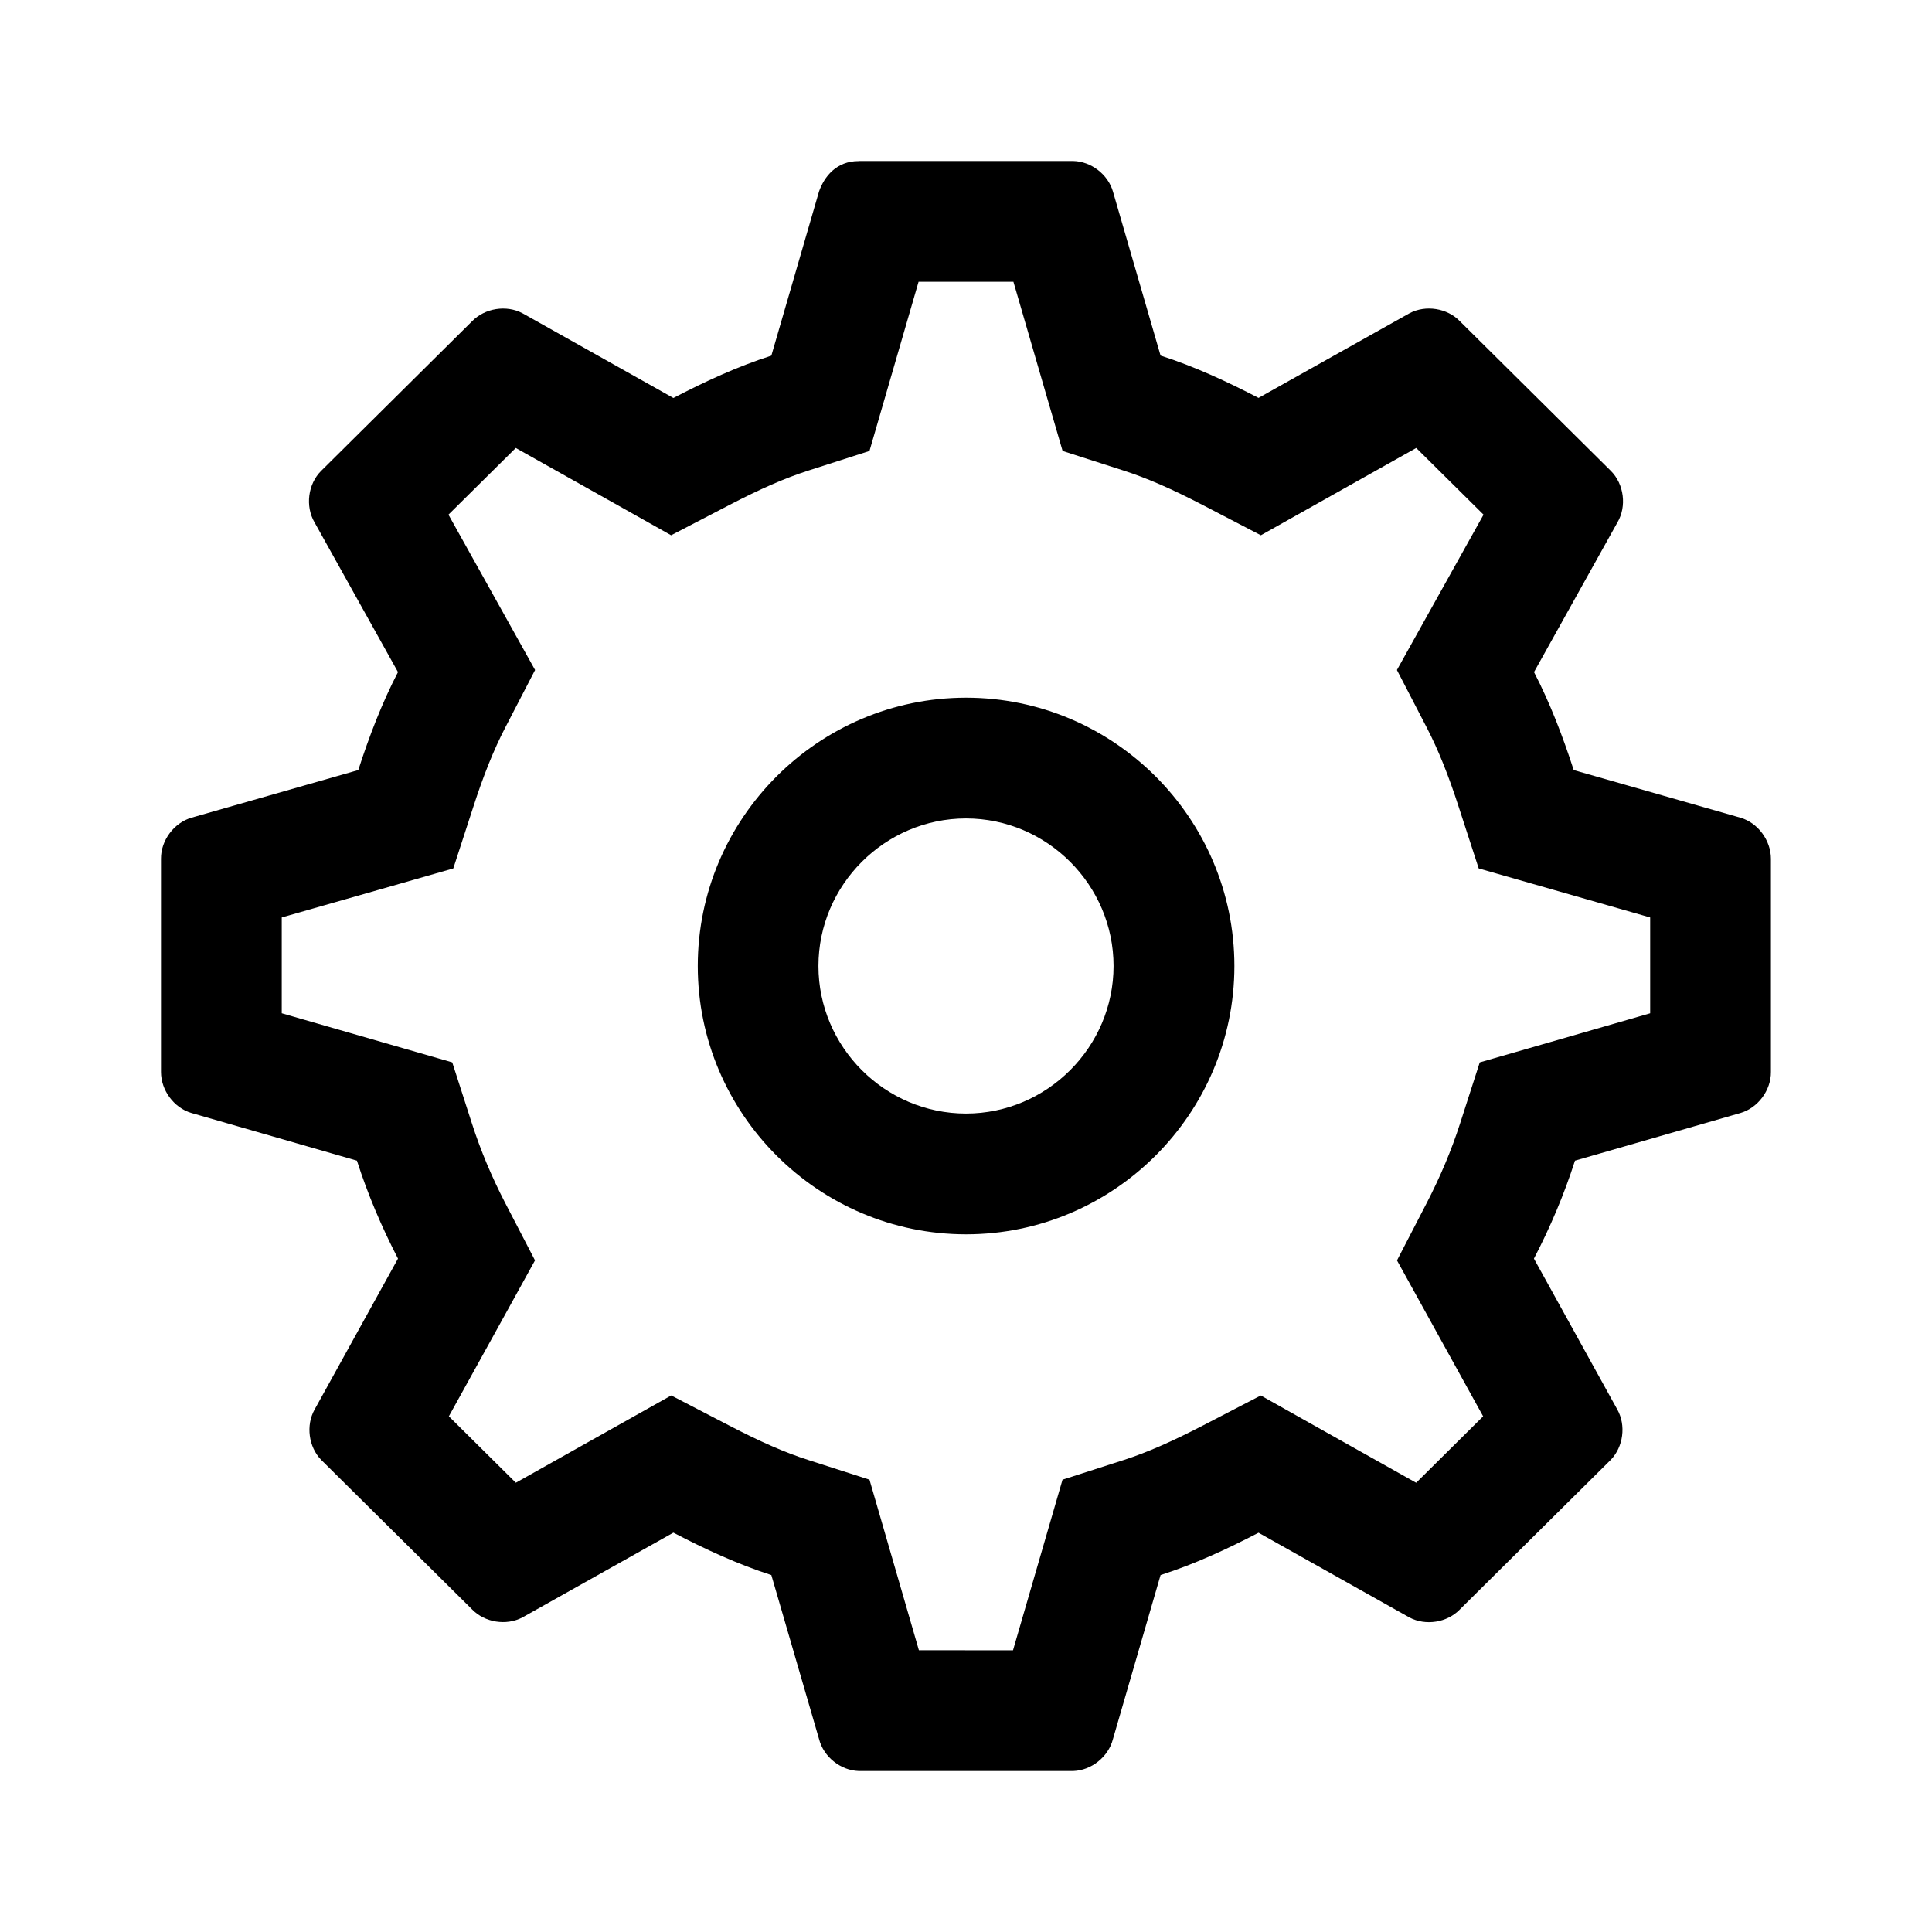
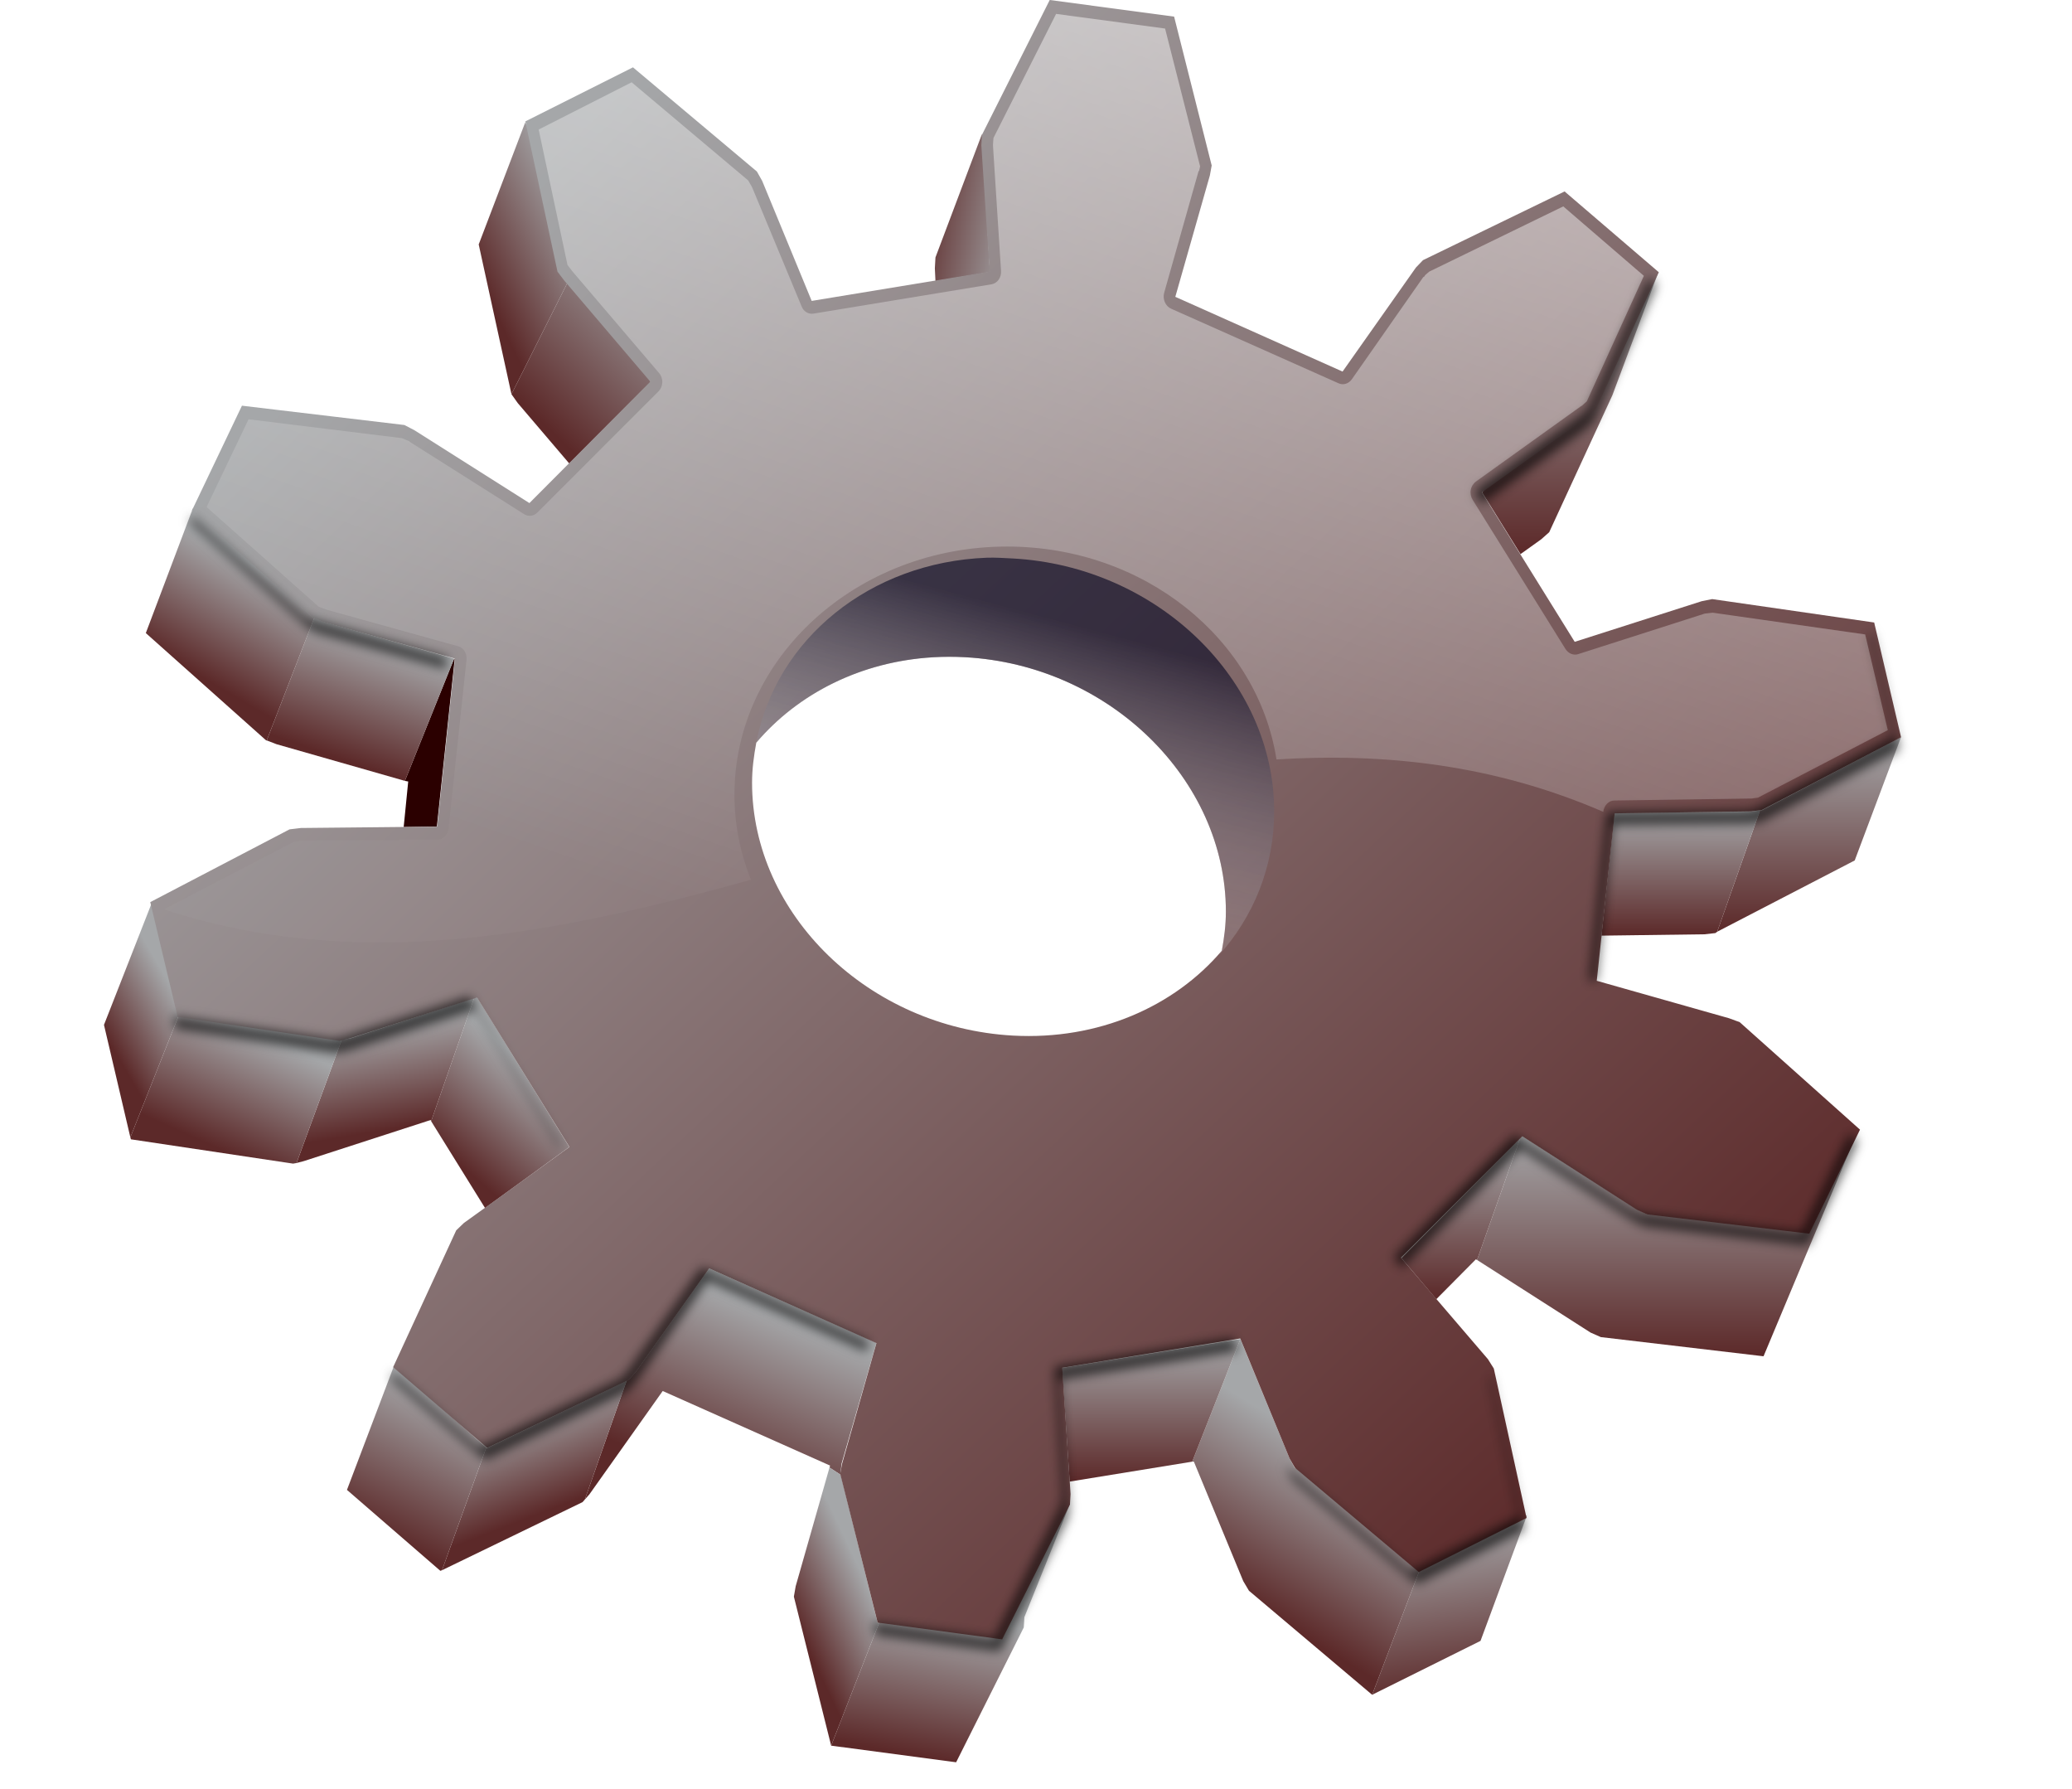
- <svg xmlns="http://www.w3.org/2000/svg" id="svg4555" version="1.1" viewBox="0 0 6.35 6.35" height="100%" width="100%">
-   <defs id="defs4549" />
-   <g transform="translate(-92.075,-115.4202)" id="layer1">
-     <g transform="matrix(0.2645833,0,0,0.2645833,92.075,115.4202)" style="fill:none;fill-rule:evenodd;stroke:none;stroke-width:1" id="g12">
-       <g id="g10">
-         <rect id="rect6" height="24" width="24" y="0" x="0" />
-         <path style="fill:#000000;fill-rule:nonzero" id="path8" d="m 10.668,2 h 2.664 c 0.222,0.005 0.431,0.166 0.493,0.378 l 0.592,2.039 c 0.426,0.137 0.827,0.324 1.217,0.526 L 17.51,3.891 c 0.2,-0.106 0.468,-0.064 0.625,0.099 l 1.875,1.859 c 0.165,0.164 0.2,0.442 0.082,0.641 l -1.036,1.859 c 0.199,0.384 0.358,0.799 0.493,1.217 l 2.072,0.592 c 0.218,0.064 0.378,0.283 0.378,0.51 v 2.648 c 0.002,0.227 -0.16,0.446 -0.378,0.51 l -2.056,0.592 c -0.136,0.424 -0.308,0.829 -0.51,1.217 l 1.036,1.875 c 0.11,0.196 0.075,0.464 -0.082,0.625 l -1.875,1.859 c -0.157,0.163 -0.425,0.205 -0.625,0.099 l -1.875,-1.053 c -0.39,0.203 -0.791,0.389 -1.217,0.526 l -0.592,2.039 c -0.056,0.219 -0.268,0.388 -0.493,0.395 h -2.664 c -0.226,-0.007 -0.437,-0.176 -0.493,-0.395 L 9.582,19.566 C 9.156,19.429 8.755,19.242 8.365,19.039 L 6.49,20.092 C 6.29,20.198 6.023,20.156 5.865,19.993 L 3.99,18.135 C 3.833,17.974 3.798,17.706 3.908,17.51 L 4.944,15.635 C 4.743,15.246 4.57,14.842 4.434,14.418 L 2.378,13.826 C 2.16,13.762 2,13.543 2,13.316 v -2.648 C 1.998,10.441 2.16,10.222 2.378,10.158 L 4.451,9.566 C 4.586,9.147 4.745,8.732 4.944,8.349 L 3.908,6.49 C 3.79,6.29 3.825,6.012 3.99,5.849 L 5.865,3.99 C 6.023,3.828 6.29,3.785 6.49,3.891 L 8.365,4.944 C 8.755,4.741 9.156,4.555 9.582,4.418 l 0.592,-2.039 c 0.065,-0.185 0.217,-0.379 0.493,-0.378 z m 0.743,1.5 -0.61,2.102 -0.76,0.244 C 9.749,5.94 9.443,6.074 9.057,6.275 L 8.337,6.649 7.631,6.252 6.407,5.565 5.571,6.393 6.647,8.323 6.276,9.039 C 6.134,9.312 6.004,9.637 5.878,10.028 L 5.631,10.788 4.863,11.008 3.5,11.397 v 1.19 l 2.118,0.61 0.245,0.761 c 0.107,0.332 0.244,0.659 0.413,0.986 l 0.37,0.713 -0.388,0.703 -0.682,1.234 0.832,0.825 1.93,-1.084 0.719,0.373 c 0.387,0.201 0.693,0.336 0.985,0.429 l 0.759,0.244 0.222,0.766 0.392,1.353 1.169,3.08e-4 0.615,-2.119 0.759,-0.244 c 0.292,-0.094 0.598,-0.229 0.985,-0.429 l 0.719,-0.373 0.706,0.397 1.224,0.687 0.832,-0.825 -1.07,-1.937 0.369,-0.713 c 0.169,-0.327 0.307,-0.654 0.414,-0.986 l 0.245,-0.761 0.768,-0.221 1.349,-0.389 V 11.397 L 18.369,10.788 18.122,10.028 C 17.996,9.637 17.866,9.312 17.724,9.039 L 17.353,8.323 17.746,7.618 18.429,6.393 17.593,5.565 15.663,6.649 14.944,6.275 C 14.557,6.074 14.251,5.94 13.959,5.846 L 13.2,5.602 12.977,4.836 12.589,3.5 Z m 3.923,8.5 c 0,1.835 -1.498,3.333 -3.333,3.333 -1.835,0 -3.333,-1.498 -3.333,-3.333 0,-1.835 1.498,-3.333 3.333,-3.333 1.835,0 3.333,1.498 3.333,3.333 z M 12,10.167 c -1.007,0 -1.833,0.826 -1.833,1.833 0,1.007 0.826,1.833 1.833,1.833 1.007,0 1.833,-0.826 1.833,-1.833 0,-1.007 -0.826,-1.833 -1.833,-1.833 z" />
-       </g>
-     </g>
+ <svg xmlns="http://www.w3.org/2000/svg" xmlns:xlink="http://www.w3.org/1999/xlink" height="100%" width="100%" version="1.0" viewBox="0 0 137.269 118.467" id="svg11008">
+   <defs id="defs11010">
+     <linearGradient x1="-242.28" y1="322.19" x2="-246.16" gradientUnits="userSpaceOnUse" xlink:href="#linearGradient4270" y2="319.94" id="linearGradient4276" />
+     <linearGradient id="linearGradient4270">
+       <stop offset="0" style="stop-color:#bd7b1a" id="stop4272" />
+       <stop offset="1" style="stop-color:#ebb052" id="stop4274" />
+     </linearGradient>
+     <linearGradient x1="-256.18" y1="313.98" x2="-252.58" gradientUnits="userSpaceOnUse" xlink:href="#linearGradient4270" y2="316.06" id="linearGradient4284" />
+     <linearGradient x1="111.37" y1="527.43" gradientTransform="matrix(0,-1.3613,1.2149,0,-447.3,506.75)" x2="120.84" gradientUnits="userSpaceOnUse" xlink:href="#linearGradient14564" y2="527.43" id="linearGradient3308" />
+     <linearGradient x1="111.18" y1="520.43" gradientTransform="matrix(0,-1.3613,1.2149,0,-447.3,506.75)" x2="117.27" gradientUnits="userSpaceOnUse" xlink:href="#linearGradient14564" y2="520.43" id="linearGradient3305" />
+     <linearGradient x1="90.711" y1="519.7" gradientTransform="matrix(0,-1.3613,1.2149,0,-447.3,506.75)" x2="101.65" gradientUnits="userSpaceOnUse" xlink:href="#linearGradient14564" y2="519.7" id="linearGradient3302" />
+     <linearGradient x1="93.492" y1="508.43" gradientTransform="matrix(0,-1.3613,1.2149,0,-447.3,506.75)" x2="101.3" gradientUnits="userSpaceOnUse" xlink:href="#linearGradient14564" y2="508.43" id="linearGradient3299" />
+     <linearGradient x1="129.74" y1="514.4" gradientTransform="matrix(0,-1.3613,1.2149,0,-447.3,506.75)" x2="143.43" gradientUnits="userSpaceOnUse" xlink:href="#linearGradient14564" y2="514.4" id="linearGradient3296" />
+     <linearGradient x1="74.242" y1="507.83" gradientTransform="matrix(0,-1.3613,1.2149,0,-447.3,506.75)" x2="82.508" gradientUnits="userSpaceOnUse" xlink:href="#linearGradient14564" y2="506.67" id="linearGradient3292" />
+     <linearGradient x1="78.882" y1="496.62" gradientTransform="matrix(0,-1.3613,1.2149,0,-447.3,506.75)" x2="86.388" gradientUnits="userSpaceOnUse" xlink:href="#linearGradient14564" y2="500.73" id="linearGradient3289" />
+     <linearGradient x1="84.617" y1="491.56" gradientTransform="matrix(0,-1.3613,1.2149,0,-447.3,506.75)" x2="91.555" gradientUnits="userSpaceOnUse" xlink:href="#linearGradient14564" y2="491.56" id="linearGradient3286" />
+     <linearGradient x1="136.65" y1="457.74" gradientTransform="matrix(0,-1.3613,1.2149,0,-447.3,506.75)" x2="144.29" gradientUnits="userSpaceOnUse" xlink:href="#linearGradient14564" y2="464.26" id="linearGradient3282" />
+     <linearGradient x1="143.14" y1="454.89" gradientTransform="matrix(0,-1.3613,1.2149,0,-447.3,506.75)" x2="146.29" gradientUnits="userSpaceOnUse" xlink:href="#linearGradient14564" y2="460.7" id="linearGradient3279" />
+     <linearGradient x1="70.961" y1="480.62" gradientTransform="matrix(0,-1.3613,1.2149,0,-447.3,506.75)" x2="77.901" gradientUnits="userSpaceOnUse" xlink:href="#linearGradient14564" y2="481.79" id="linearGradient4113" />
+     <linearGradient x1="145.39" y1="478.7" gradientTransform="matrix(0,-1.3613,1.2149,0,-447.3,506.75)" x2="144.34" gradientUnits="userSpaceOnUse" xlink:href="#linearGradient14564" y2="484.18" id="linearGradient3276" />
+     <linearGradient x1="466.22" y1="339.77" gradientTransform="matrix(0.97431,0,0,1.0918,-336.41,19.449)" x2="470.17" gradientUnits="userSpaceOnUse" xlink:href="#linearGradient14564" y2="329.36" id="linearGradient4128" />
+     <linearGradient x1="475.45" y1="350.36" gradientTransform="matrix(0.97431,0,0,1.0918,-336.41,19.449)" x2="480.21" gradientUnits="userSpaceOnUse" xlink:href="#linearGradient14564" y2="347.86" id="linearGradient4136" />
+     <linearGradient x1="83.922" y1="460.7" gradientTransform="matrix(0,-1.3613,1.2149,0,-447.3,506.75)" x2="88.912" gradientUnits="userSpaceOnUse" xlink:href="#linearGradient14564" y2="458.98" id="linearGradient3270" />
+     <linearGradient x1="81.665" y1="450.27" gradientTransform="matrix(0,-1.3613,1.2149,0,-447.3,506.75)" x2="88.74" gradientUnits="userSpaceOnUse" xlink:href="#linearGradient14564" y2="453.39" id="linearGradient3267" />
+     <linearGradient x1="119.32" y1="448.82" gradientTransform="matrix(0,-1.3613,1.2149,0,-447.3,506.75)" x2="125.26" gradientUnits="userSpaceOnUse" xlink:href="#linearGradient14564" y2="450.66" id="linearGradient3263" />
+     <linearGradient x1="123.68" y1="439.93" gradientTransform="matrix(0,-1.3613,1.2149,0,-447.3,506.75)" x2="129.07" gradientUnits="userSpaceOnUse" xlink:href="#linearGradient14564" y2="442.77" id="linearGradient3260" />
+     <linearGradient x1="100.1" y1="453.78" gradientTransform="matrix(0,-1.3613,1.2149,0,-447.3,506.75)" x2="104.84" gradientUnits="userSpaceOnUse" xlink:href="#linearGradient14564" y2="457.45" id="linearGradient3256" />
+     <linearGradient x1="102.12" y1="452.35" gradientTransform="matrix(0,-1.3613,1.2149,0,-447.3,506.75)" x2="107.26" gradientUnits="userSpaceOnUse" xlink:href="#linearGradient14564" y2="451.57" id="linearGradient3253" />
+     <linearGradient x1="100.98" y1="440.3" gradientTransform="matrix(0,-1.3613,1.2149,0,-447.3,506.75)" x2="106.56" gradientUnits="userSpaceOnUse" xlink:href="#linearGradient14564" y2="442.53" id="linearGradient3250" />
+     <linearGradient x1="106.42" y1="434.45" gradientTransform="matrix(0,-1.3613,1.2149,0,-447.3,506.75)" x2="108.79" gradientUnits="userSpaceOnUse" xlink:href="#linearGradient14564" y2="438.07" id="linearGradient3247" />
+     <linearGradient id="linearGradient14564">
+       <stop offset="0" style="stop-color:#5c2929" id="stop14566" />
+       <stop offset="1" style="stop-color:#a5a7a9" id="stop14568" />
+     </linearGradient>
+     <linearGradient x1="81.271" y1="514.09" gradientTransform="matrix(0,-1.3613,1.2149,0,-447.3,506.75)" x2="148.47" gradientUnits="userSpaceOnUse" xlink:href="#linearGradient14564" y2="457.77" id="linearGradient4152" />
+     <linearGradient x1="156.91" y1="295.79" gradientTransform="matrix(0.97431,0,0,1.0918,354.12,-84.185)" x2="136.5" gradientUnits="userSpaceOnUse" y2="361.53" id="linearGradient4241">
+       <stop offset="0" style="stop-color:#ffffff;stop-opacity:.532" id="stop4158" />
+       <stop offset="1" style="stop-color:#ffffff;stop-opacity:.024" id="stop4160" />
+     </linearGradient>
+     <filter style="color-interpolation-filters:sRGB" id="filter4146">
+       <feGaussianBlur stdDeviation="0.351" id="feGaussianBlur4148" />
+     </filter>
+     <linearGradient x1="481.47" y1="440.97" gradientTransform="matrix(0,-1.125,0.86721,0.047792,-236.86,855.58)" x2="462.04" gradientUnits="userSpaceOnUse" y2="437.78" id="linearGradient3331">
+       <stop offset="0" style="stop-color:#00001c" id="stop14598" />
+       <stop offset="1" style="stop-color:#ffffff;stop-opacity:.2" id="stop14600" />
+     </linearGradient>
+   </defs>
+   <g transform="translate(-413.4362,-5.93)" id="layer1">
+     <path transform="translate(339.82,-287.5)" d="m 190.22,347.1 -2.84,8.04 9.11,-4.72 3.07,-8.17 -9.22,4.85 z" style="fill:url(#linearGradient3308)" id="path14757" />
+     <path transform="translate(339.82,-287.5)" d="m 179.71,355.4 6.83,-0.09 0.72,-0.08 0.12,-0.09 2.84,-8.04 -0.6,0.09 -9.04,0.08 z" style="fill:url(#linearGradient3305)" id="path14755" />
+     <path transform="translate(339.82,-287.5)" d="m 174.32,368.84 -2.85,8.04 7.52,4.81 0.68,0.3 10.78,1.27 6.23,-14.88 -13.94,5.48 -0.68,-0.34 -7.59,-4.85 z" style="fill:url(#linearGradient3302)" id="path14753" />
+     <path transform="translate(339.82,-287.5)" d="m 166.46,376.76 2.31,2.72 2.62,-2.64 0.08,0.04 2.85,-8.04 z" style="fill:url(#linearGradient3299)" id="path14913" />
+     <path transform="translate(339.82,-287.5)" d="m 171.81,326.05 2.54,4.08 1.37,-0.98 0.53,-0.47 4.18,-9.06 3.04,-8.12 z" style="fill:url(#linearGradient3296)" id="path14751" />
+     <path transform="translate(339.82,-287.5)" d="m 169.46,392.71 -4.94,12.97 7.18,-3.57 3.07,-8.29 z" style="fill:url(#linearGradient3292)" id="path14749" />
+     <path transform="translate(339.82,-287.5)" d="m 155.79,382.12 -3.19,8.12 h 0.11 l 3.27,7.91 0.38,0.64 8.16,6.89 4.94,-12.97 -10.06,-2.04 -0.35,-0.64 z" style="fill:url(#linearGradient3289)" id="path14747" />
+     <path transform="translate(339.82,-287.5)" d="m 143.98,384.03 0.5,7.53 8.12,-1.32 3.19,-8.12 z" style="fill:url(#linearGradient3286)" id="path14745" />
+     <path transform="translate(339.82,-287.5)" d="m 112.4,309.79 -4.9,9.75 0.42,0.59 3.41,4 5.39,-5.4 z" style="fill:url(#linearGradient3282)" id="path14743" />
+     <path transform="translate(339.82,-287.5)" d="m 105.33,309.62 2.17,9.92 4.9,-9.75 -3.99,-8.25 z" style="fill:url(#linearGradient3279)" id="path14741" />
+     <path transform="translate(339.82,-287.5)" d="m 131.87,400.88 -3.19,8.17 8.28,1.1 4.48,-8.93 0.04,-0.68 3.03,-7.53 z" style="fill:url(#linearGradient4113)" id="path4111" />
+     <path transform="translate(339.82,-287.5)" d="m 135.55,311.2 0.04,0.85 3.61,-0.6 -0.53,-9.14 -3.08,8.17 z" style="fill:url(#linearGradient3276)" id="path14739" />
+     <path transform="translate(339.82,-287.5)" d="m 128.57,390.63 0.74,0.48 -0.02,-0.06 0.08,-0.68 2.31,-8 -11.08,-4.93 -4.86,6.85 -0.46,0.51 -0.15,0.08 -2.77,7.87 0.3,-0.34 4.86,-6.85 11.09,4.94 z" style="fill:url(#linearGradient4128)" id="path4120" />
+     <path transform="translate(339.82,-287.5)" d="m 129.31,391.11 -0.74,-0.48 -2.24,7.86 -0.12,0.69 2.47,9.87 3.19,-8.17 -0.11,0.04 z" style="fill:url(#linearGradient4136)" id="path14737" />
+     <path transform="translate(339.82,-287.5)" d="m 105.83,389.31 -2.93,8.12 9.31,-4.51 0.15,-0.17 2.77,-7.87 -9.26,4.47 z" style="fill:url(#linearGradient3270)" id="path14735" />
+     <path transform="translate(339.82,-287.5)" d="m 96.602,392.11 6.188,5.36 0.11,-0.04 2.93,-8.12 -6.114,-5.41 z" style="fill:url(#linearGradient3267)" id="path14733" />
+     <path transform="translate(339.82,-287.5)" d="m 103.7,337.06 -3.26,8.09 0.22,0.04 -0.3,3.02 2.2,-0.04 1.18,-11.11 z" style="fill:#2b0000" id="path14731" />
+     <path transform="translate(339.82,-287.5)" d="m 94.438,334.34 -3.151,8.13 0.646,0.25 8.507,2.43 3.26,-8.09 -8.692,-2.46 z" style="fill:url(#linearGradient3263)" id="path14729" />
+     <path transform="translate(339.82,-287.5)" d="m 83.277,335.36 7.972,7.11 h 0.038 l 3.151,-8.13 -0.113,-0.04 -7.935,-7.19 z" style="fill:url(#linearGradient3260)" id="path14727" />
+     <path transform="translate(339.82,-287.5)" d="m 105.03,359.53 -2.85,8.16 3.57,5.75 5.58,-4.04 -6.11,-9.92 z" style="fill:url(#linearGradient3256)" id="path14725" />
+     <path transform="translate(339.82,-287.5)" d="m 96.261,362.29 -2.999,8.17 0.493,-0.13 8.395,-2.72 0.03,0.08 2.85,-8.16 -8.2,2.68 z" style="fill:url(#linearGradient3253)" id="path14723" />
+     <path transform="translate(339.82,-287.5)" d="m 87.339,355.95 -5.087,12.81 0.038,0.13 10.744,1.61 0.228,-0.04 2.999,-8.17 -0.152,0.04 z" style="fill:url(#linearGradient3250)" id="path14721" />
+     <path transform="translate(339.82,-287.5)" d="m 80.505,361.31 1.747,7.45 5.087,-12.81 -3.683,-2.68 z" style="fill:url(#linearGradient3247)" id="path14714" />
+     <path transform="translate(339.82,-287.5)" d="m 143.16,293.43 -4.49,8.93 -0.04,0.7 0.55,8.36 -11.79,1.94 -3.28,-7.95 -0.35,-0.62 -8.21,-6.9 -7.13,3.58 2.13,9.95 0.43,0.57 5.72,6.72 -8.01,8.04 -7.61,-4.82 -0.67,-0.35 -10.765,-1.28 -3.313,6.94 7.966,7.07 0.71,0.31 8.752,2.43 -1.18,11.13 -9.031,0.09 -0.749,0.09 -9.229,4.82 1.814,7.6 10.727,1.59 0.71,-0.18 8.398,-2.69 6.12,9.9 -6.99,5.03 -0.51,0.49 -4.178,9.06 6.228,5.35 9.39,-4.51 0.47,-0.53 4.85,-6.85 11.08,4.95 -2.28,8 -0.12,0.66 2.48,9.85 8.25,1.11 4.49,-8.93 0.04,-0.7 -0.55,-8.36 11.79,-1.94 3.27,7.95 0.36,0.62 8.2,6.9 7.14,-3.58 -2.17,-9.9 -0.39,-0.62 -5.76,-6.72 8.04,-8.04 7.58,4.86 0.67,0.31 10.76,1.28 3.36,-6.89 -7.97,-7.12 -0.71,-0.26 -8.76,-2.48 1.19,-11.09 9.03,-0.13 0.71,-0.09 9.23,-4.82 -1.78,-7.6 -10.73,-1.55 -0.7,0.14 -8.41,2.69 -6.15,-9.9 7.02,-5.03 0.52,-0.45 4.18,-9.1 -6.24,-5.35 -9.38,4.55 -0.47,0.49 -4.86,6.89 -11.08,-4.95 2.29,-8.04 0.12,-0.66 -2.49,-9.86 z m -7.69,43.53 c 0.69,-0.04 1.38,-0.04 2.09,0 9.54,0.52 17.27,8.1 17.27,16.84 0,0.91 -0.11,1.74 -0.27,2.6 -3.15,3.7 -8.17,5.93 -13.84,5.62 -9.55,-0.53 -17.28,-8.02 -17.28,-16.75 0,-0.91 0.12,-1.79 0.28,-2.65 2.76,-3.25 6.94,-5.39 11.75,-5.66 z" style="fill:url(#linearGradient4152)" id="path14591" />
+     <path transform="translate(-9.9375,-237.96)" d="m 493.34,244.81 -4.15,8.22 -0.03,0.41 v 0.03 0.09 l 0.53,8.25 c 0.04,0.45 -0.23,0.84 -0.63,0.91 l -11.78,1.94 c -0.35,0.06 -0.68,-0.14 -0.81,-0.5 l -3.25,-7.82 -0.06,-0.12 -0.22,-0.38 -7.72,-6.5 -6.16,3.13 1.91,8.97 0.34,0.44 5.72,6.71 c 0.15,0.17 0.23,0.4 0.22,0.63 -0.01,0.23 -0.1,0.44 -0.25,0.59 l -8.03,8.03 c -0.25,0.25 -0.59,0.28 -0.88,0.1 l -7.56,-4.78 -0.03,-0.04 -0.5,-0.21 -10.16,-1.25 -2.78,5.81 7.41,6.59 0.06,0.03 0.41,0.16 h 0.03 l 0.06,0.03 8.69,2.41 c 0.37,0.1 0.6,0.48 0.56,0.9 l -1.19,11.16 c -0.04,0.43 -0.36,0.75 -0.75,0.75 l -8.93,0.06 h -0.1 l -0.5,0.1 -8.59,4.46 c 12.96,4.24 25.94,1.64 38.9,-1.96 -0.7,-1.76 -1.09,-3.65 -1.09,-5.63 0,-9.07 8.1,-16.44 18.06,-16.44 9.1,0 16.6,6.13 17.85,14.1 7.21,-0.45 14.44,0.35 21.65,3.47 0.05,-0.43 0.37,-0.76 0.75,-0.75 l 8.97,-0.13 h 0.1 l 0.43,-0.06 8.6,-4.47 -1.5,-6.34 -10.1,-1.44 -0.53,0.06 -0.09,0.03 -8.31,2.66 c -0.31,0.09 -0.63,-0.05 -0.82,-0.34 L 520.94,277 c -0.12,-0.19 -0.17,-0.43 -0.13,-0.66 0.04,-0.22 0.17,-0.43 0.35,-0.56 l 6.93,-4.97 0.1,-0.06 0.31,-0.28 3.78,-8.31 -5.34,-4.6 -8.88,4.32 -0.28,0.24 -0.03,0.07 -0.09,0.06 -4.72,6.75 c -0.21,0.3 -0.56,0.42 -0.88,0.28 l -11.09,-4.94 c -0.38,-0.16 -0.59,-0.63 -0.47,-1.06 l 2.28,-8.06 h 0.03 l 0.07,-0.31 -2.32,-9.13 z" style="fill:url(#linearGradient4241)" id="path4150" />
+     <path transform="matrix(0.97431,0,0,1.0918,344.18,-322.15)" d="m 82.823,362.17 0.195,0.7 10.988,1.48 0.779,-0.16 8.615,-2.49 5.76,8.42 0.12,-0.08 -6.27,-9.08 -8.614,2.49 -0.741,0.12 z m 1.169,-30.01 8.183,6.51 0.701,0.24 8.534,2.14 0.08,-0.63 -8.965,-2.26 -0.701,-0.27 -7.676,-6.04 z m 13.677,51.98 6.391,4.91 9.62,-4.16 0.51,-0.47 4.99,-6.28 10.83,4.33 0.16,-0.55 -11.38,-4.52 -4.99,6.28 -0.47,0.46 -9.66,4.17 -5.845,-4.52 z m 32.771,14.81 0.19,0.7 8.46,1.02 4.6,-8.19 0.04,-0.62 -0.59,-7.68 12.12,-1.75 -0.35,-0.74 -12.12,1.75 0.55,7.68 -0.04,0.62 -4.6,8.19 z m 28.02,-9.7 0.19,0.43 0.35,0.58 8.42,6.31 7.32,-3.27 -2.22,-9.08 -0.23,-0.39 2.1,8.69 -7.36,3.31 -8.42,-6.31 z m 7.4,-12.47 0.54,0.58 8.07,-7.2 7.79,4.44 0.67,0.27 11.06,1.17 3.39,-6.31 -0.5,-0.43 -3.28,6 -11.02,-1.17 -0.71,-0.31 -7.79,-4.44 z m 5.49,-46.45 0.47,0.7 7.09,-4.55 0.51,-0.43 4.29,-8.3 -0.51,-0.39 -4.13,7.95 -0.55,0.42 z m 7.8,29.62 0.46,0.11 1.13,-9.54 9.24,-0.08 0.78,-0.08 9.47,-4.4 -1.83,-6.98 -0.2,-0.04 1.64,6.24 -9.47,4.44 -0.74,0.08 -9.28,0.08 z" style="opacity:0.7;fill:#000000;filter:url(#filter4146)" id="path14587" />
+     <path transform="translate(339.82,-287.5)" d="m 138.98,330.37 c -7.73,0.3 -13.96,5.39 -15.26,12.25 3.15,-3.71 8.16,-5.97 13.84,-5.66 9.54,0.52 17.27,8.1 17.27,16.84 0,0.91 -0.11,1.74 -0.27,2.6 -0.09,0.1 -0.14,0.22 -0.2,0.31 2.3,-2.56 3.67,-5.87 3.67,-9.54 0,-8.74 -7.77,-16.23 -17.31,-16.75 -0.6,-0.03 -1.16,-0.07 -1.74,-0.05 z" style="opacity:0.6;fill:url(#linearGradient3331);fill-rule:evenodd" id="path14594" />
  </g>
</svg>
